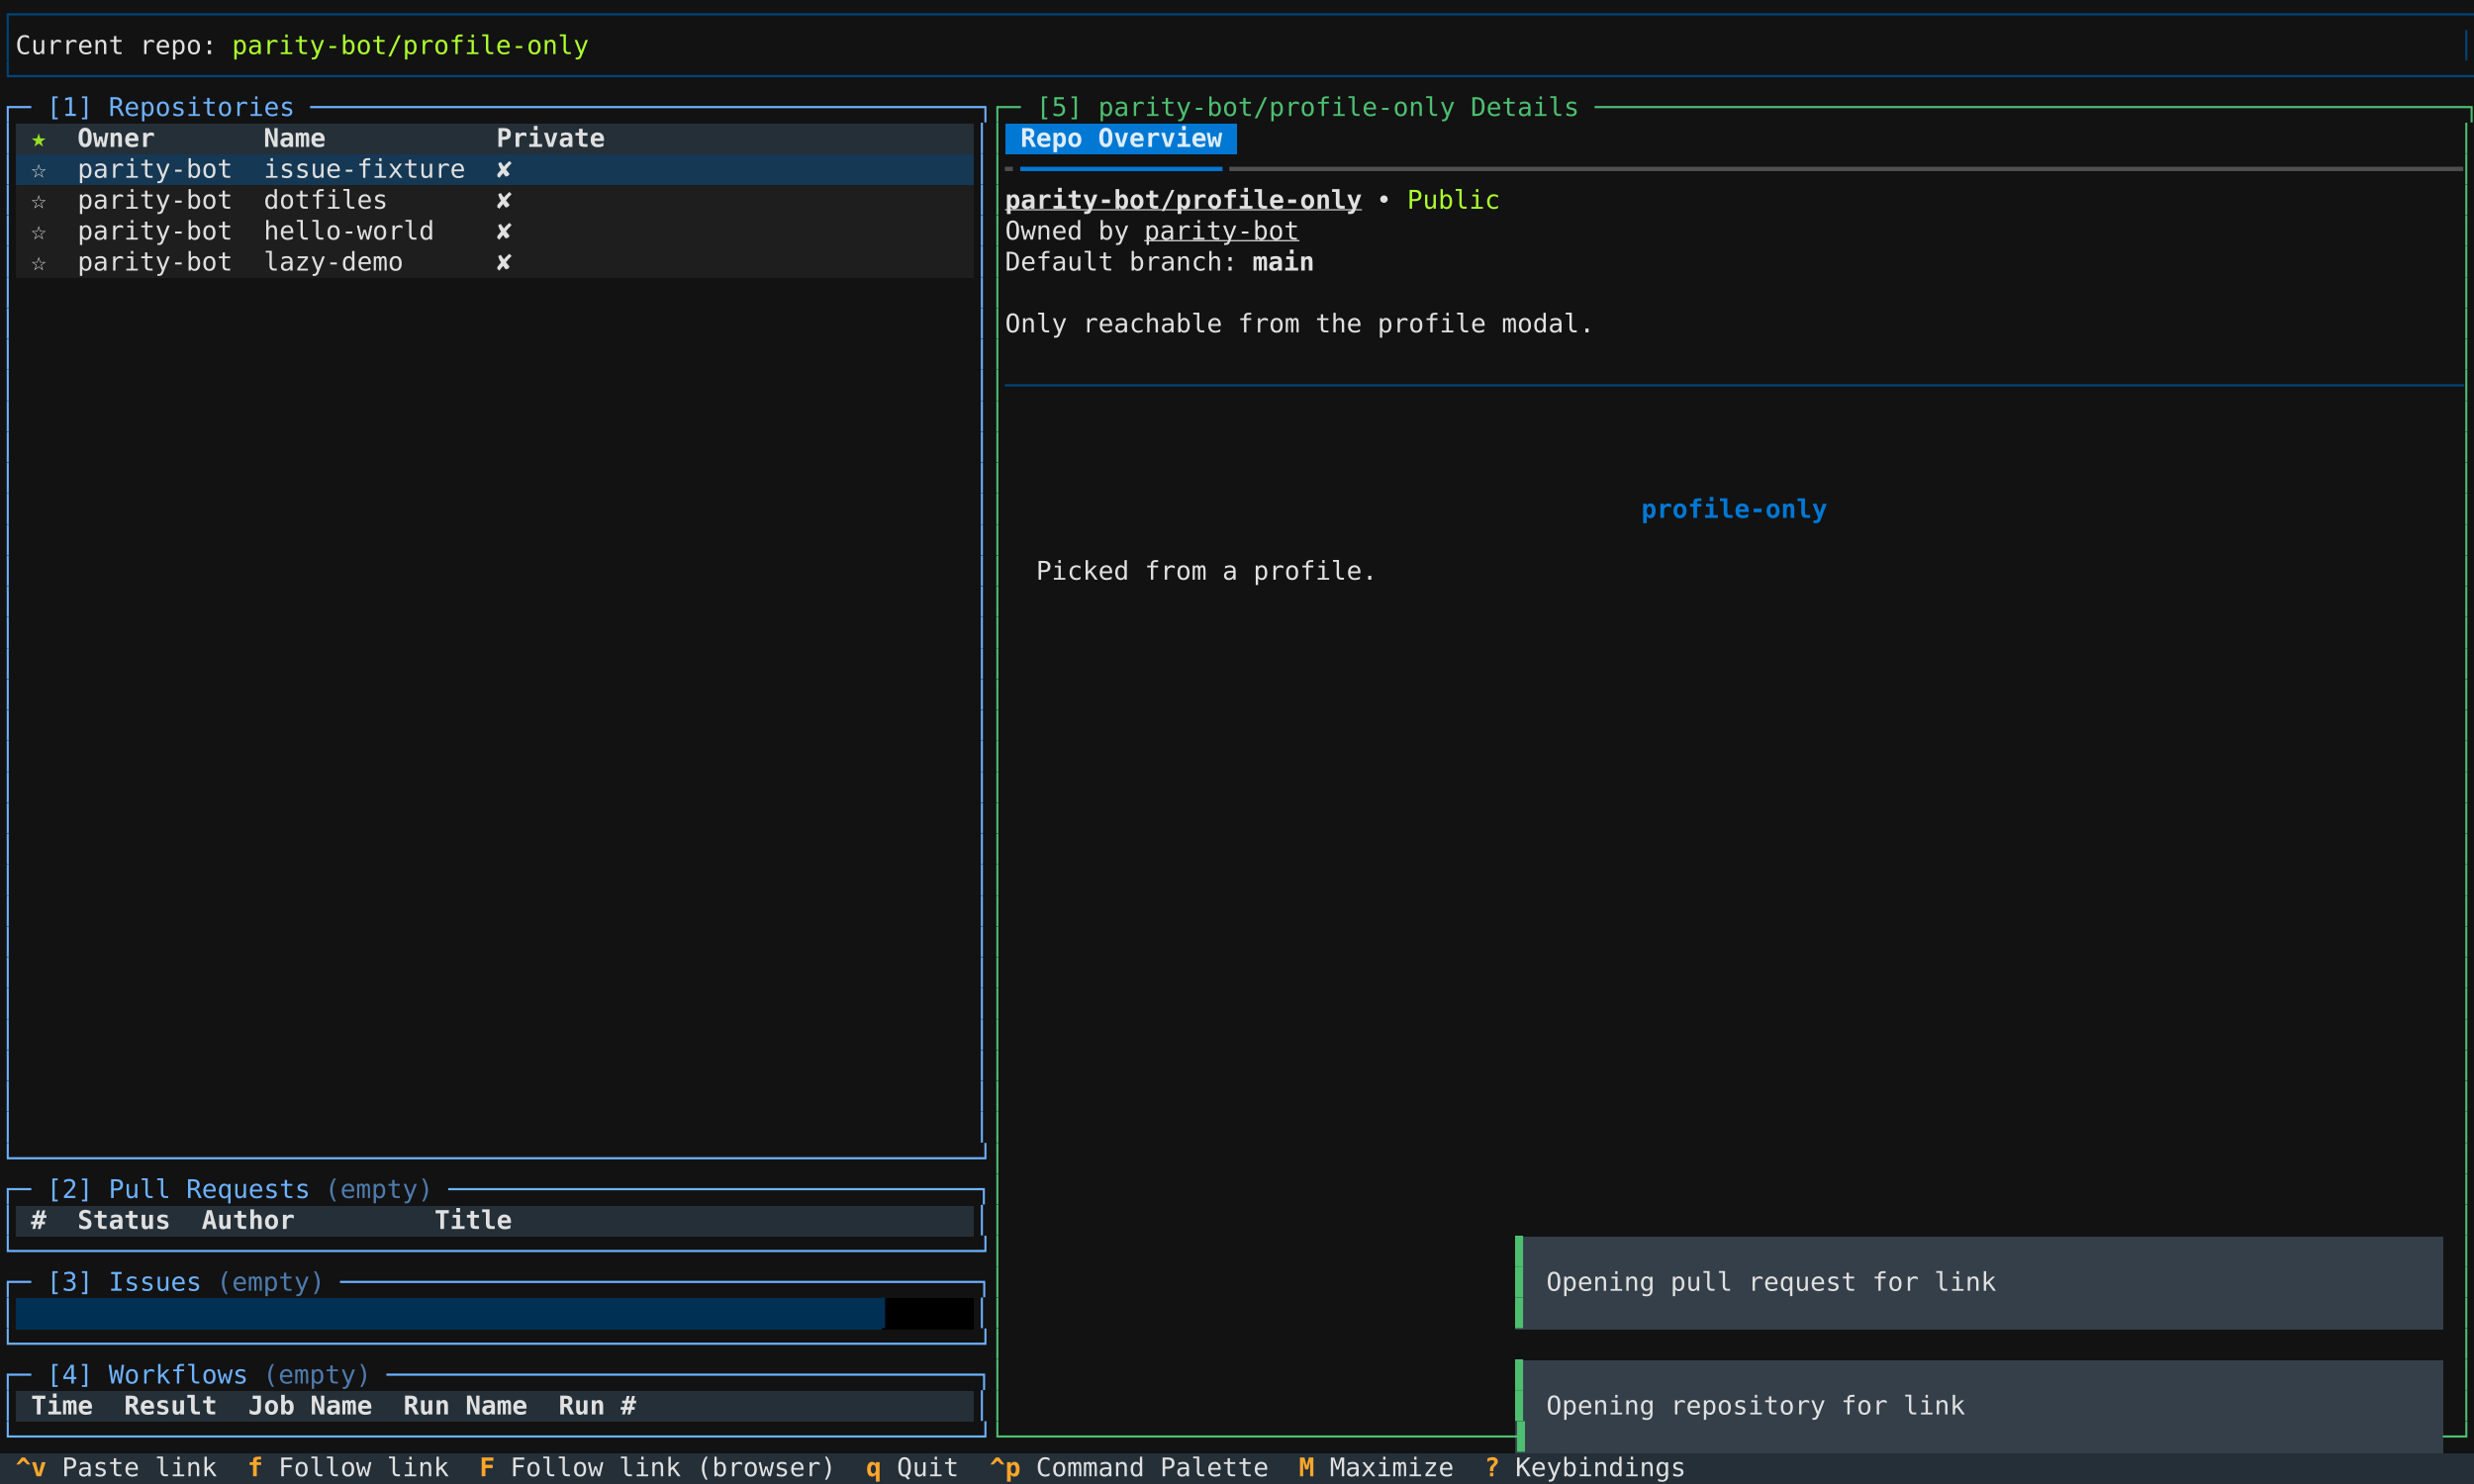
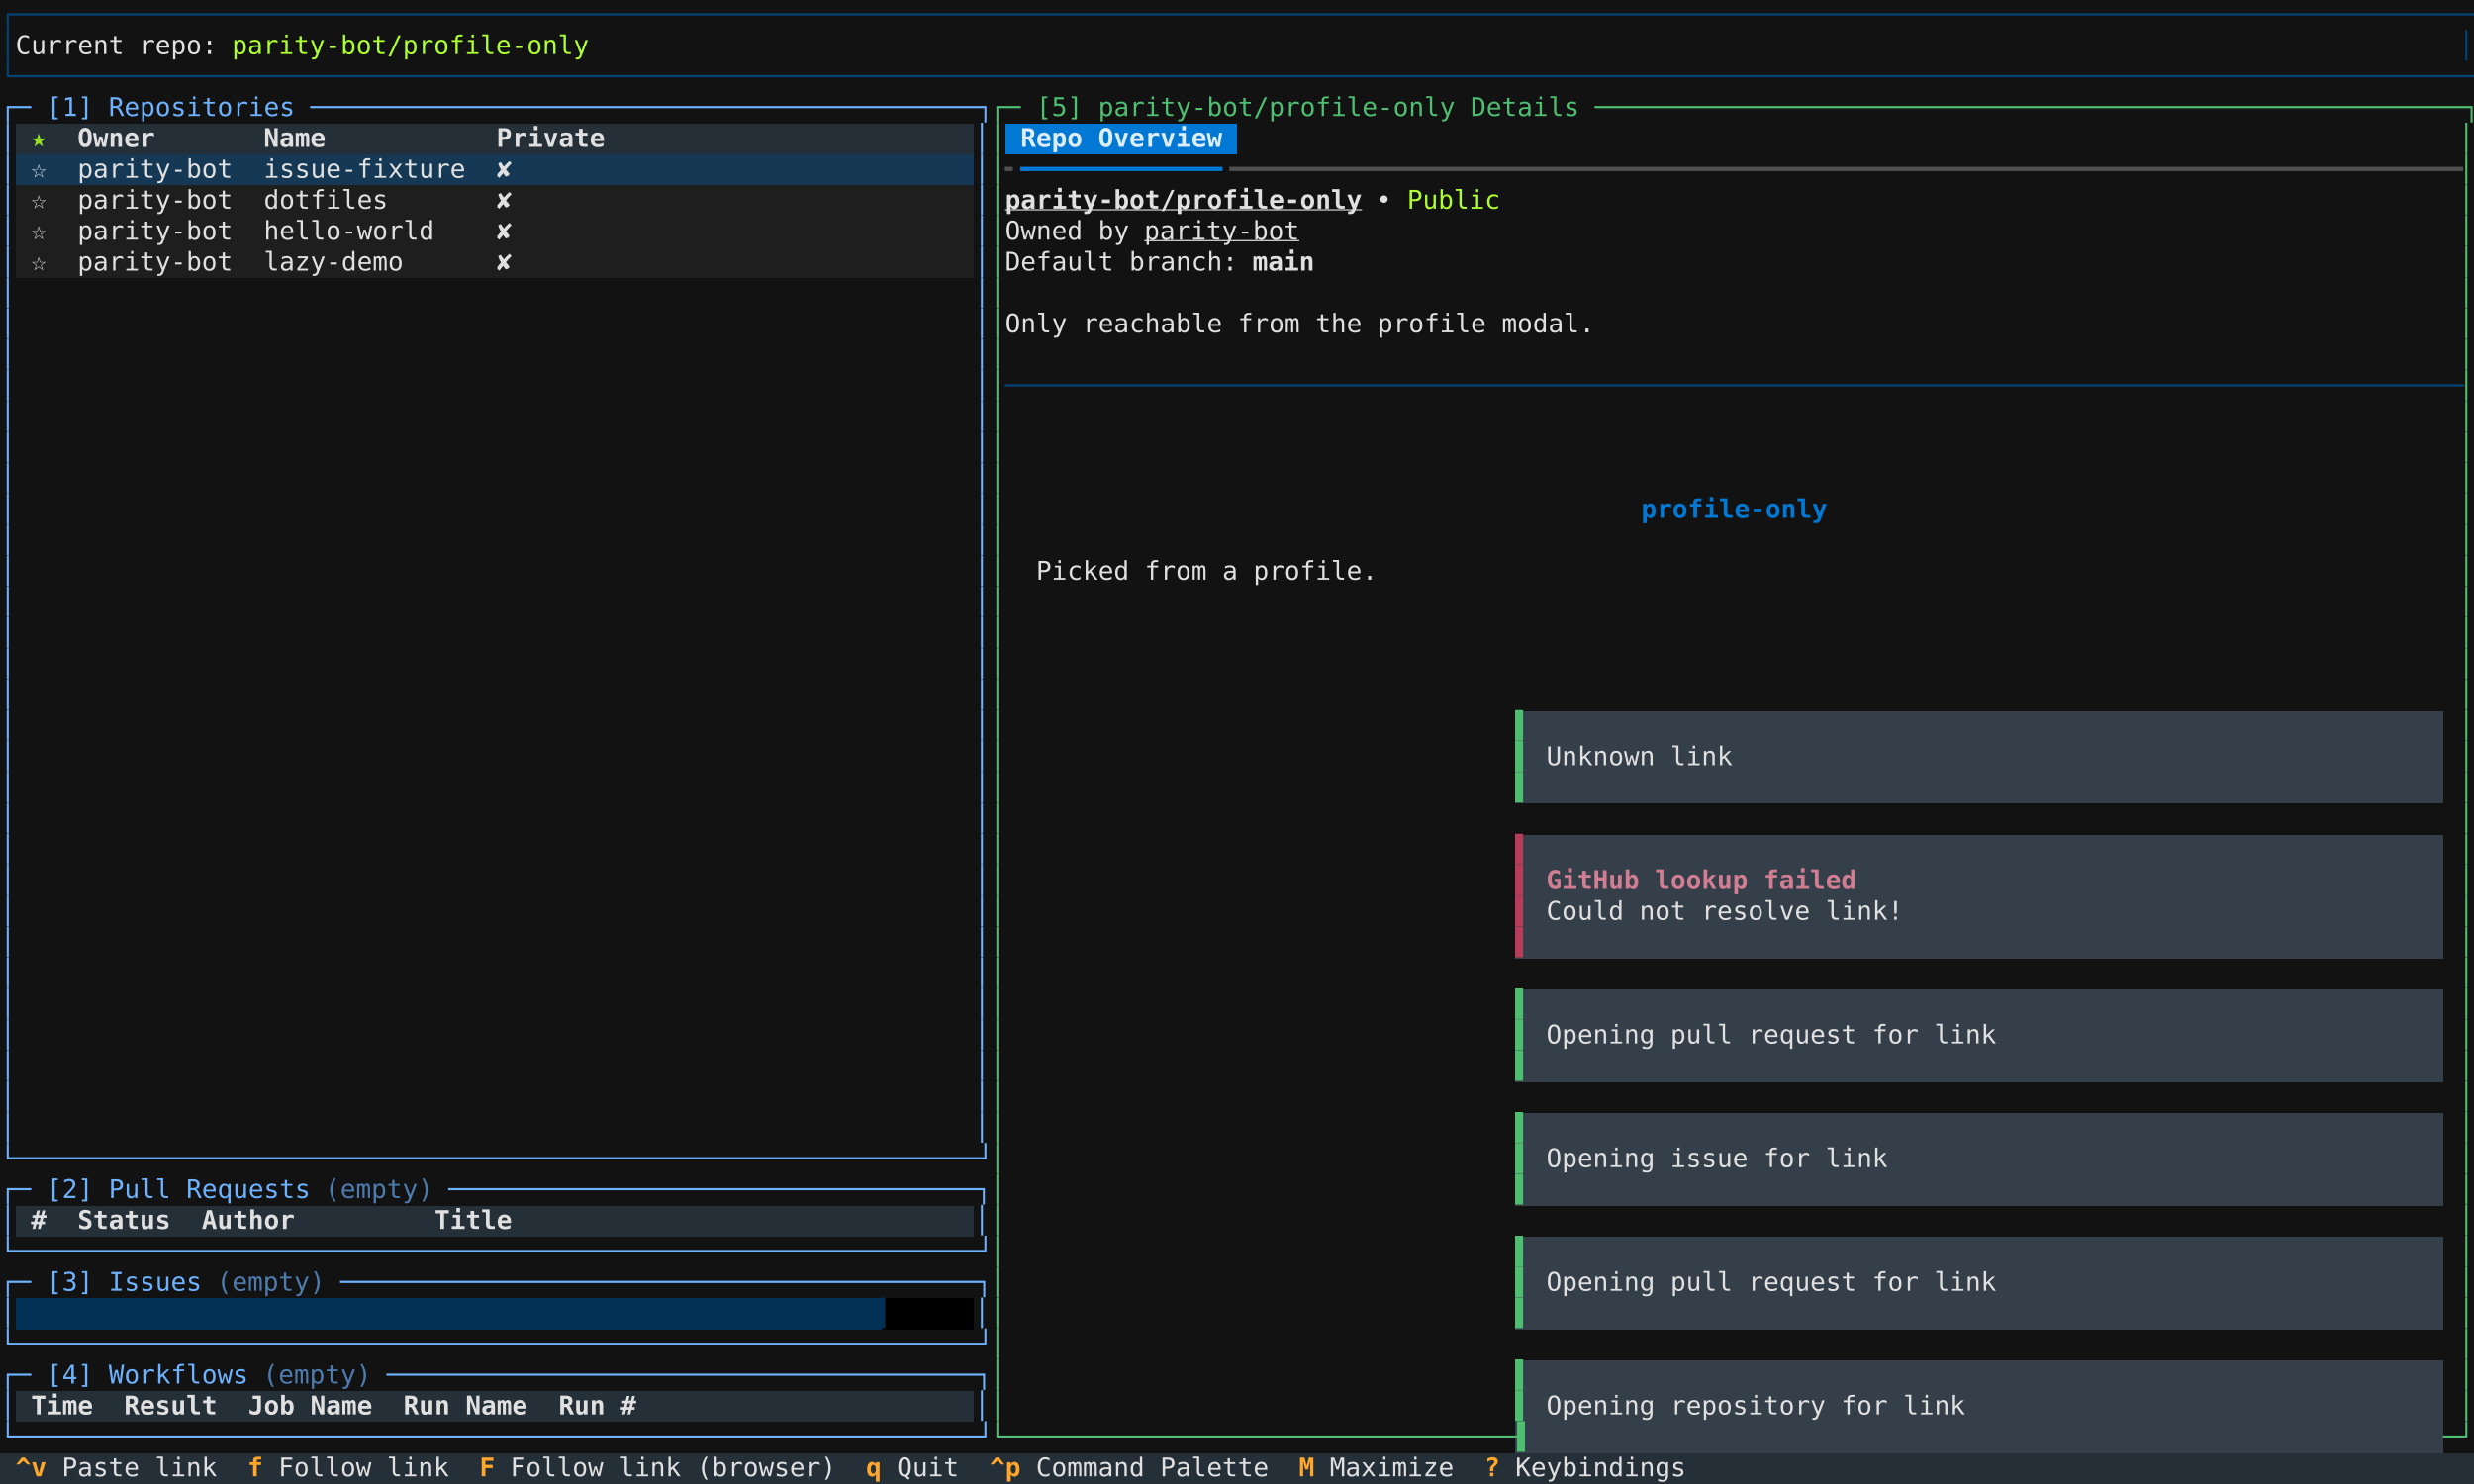
<svg xmlns="http://www.w3.org/2000/svg" width="1600" height="960" viewBox="0 0 1600 960" xml:space="preserve">
  <style>
text { font-family: ui-monospace, SFMono-Regular, Menlo, Consolas, 'DejaVu Sans Mono', 'Liberation Mono', 'Noto Sans Mono', monospace; font-size: 16.67px; white-space: pre; }
.s0 { fill: #004578; }
.s1 { fill: #e0e0e0; }
.s2 { fill: #adff2f; }
.s3 { fill: #6db2ff; }
.s4 { fill: #4ebf71; }
.s5 { fill: #98e024; font-weight: bold; }
.s6 { fill: #e0e0e0; font-weight: bold; }
.s7 { fill: #ddedf9; font-weight: bold; }
.s8 { fill: #4f4f4f; }
.s9 { fill: #0178d4; }
.s10 { fill: #e0e0e0; font-weight: bold; text-decoration: underline; }
.s11 { fill: #e0e0e0; text-decoration: underline; }
.s12 { fill: #0178d4; font-weight: bold; }
- .s13 { fill: #4e7bae; }
- .s14 { fill: #003054; }
- .s15 { fill: #ffa62b; font-weight: bold; }
+ .s13 { fill: #b93c5b; }
+ .s14 { fill: #d17e92; font-weight: bold; }
+ .s15 { fill: #4e7bae; }
+ .s16 { fill: #003054; }
+ .s17 { fill: #ffa62b; font-weight: bold; }
</style>
  <rect width="1600" height="960" fill="#1e1e1e" />
  <g shape-rendering="crispEdges">
    <rect x="0" y="0" width="1600" height="20" fill="#121212" />
    <rect x="0" y="20" width="1600" height="20" fill="#121212" />
    <rect x="0" y="40" width="1600" height="20" fill="#121212" />
    <rect x="0" y="60" width="1600" height="20" fill="#121212" />
    <rect x="0" y="80" width="10" height="20" fill="#121212" />
    <rect x="10" y="80" width="620" height="20" fill="#242f38" />
    <rect x="630" y="80" width="20" height="20" fill="#121212" />
    <rect x="650" y="80" width="150" height="20" fill="#0178d4" />
    <rect x="800" y="80" width="800" height="20" fill="#121212" />
    <rect x="0" y="100" width="10" height="20" fill="#121212" />
    <rect x="10" y="100" width="620" height="20" fill="#153854" />
    <rect x="630" y="100" width="970" height="20" fill="#121212" />
    <rect x="0" y="120" width="10" height="20" fill="#121212" />
    <rect x="630" y="120" width="970" height="20" fill="#121212" />
    <rect x="0" y="140" width="10" height="20" fill="#121212" />
    <rect x="630" y="140" width="970" height="20" fill="#121212" />
    <rect x="0" y="160" width="10" height="20" fill="#121212" />
    <rect x="630" y="160" width="970" height="20" fill="#121212" />
    <rect x="0" y="180" width="1600" height="20" fill="#121212" />
    <rect x="0" y="200" width="1600" height="20" fill="#121212" />
    <rect x="0" y="220" width="1600" height="20" fill="#121212" />
    <rect x="0" y="240" width="1600" height="20" fill="#121212" />
    <rect x="0" y="260" width="1600" height="20" fill="#121212" />
    <rect x="0" y="280" width="1600" height="20" fill="#121212" />
    <rect x="0" y="300" width="1600" height="20" fill="#121212" />
    <rect x="0" y="320" width="1600" height="20" fill="#121212" />
    <rect x="0" y="340" width="1600" height="20" fill="#121212" />
    <rect x="0" y="360" width="1600" height="20" fill="#121212" />
    <rect x="0" y="380" width="1600" height="20" fill="#121212" />
    <rect x="0" y="400" width="1600" height="20" fill="#121212" />
    <rect x="0" y="420" width="1600" height="20" fill="#121212" />
    <rect x="0" y="440" width="1600" height="20" fill="#121212" />
-     <rect x="0" y="460" width="1600" height="20" fill="#121212" />
-     <rect x="0" y="480" width="1600" height="20" fill="#121212" />
-     <rect x="0" y="500" width="1600" height="20" fill="#121212" />
+     <rect x="0" y="460" width="980" height="20" fill="#121212" />
+     <rect x="980" y="460" width="600" height="20" fill="#343f49" />
+     <rect x="1580" y="460" width="20" height="20" fill="#121212" />
+     <rect x="0" y="480" width="980" height="20" fill="#121212" />
+     <rect x="980" y="480" width="600" height="20" fill="#343f49" />
+     <rect x="1580" y="480" width="20" height="20" fill="#121212" />
+     <rect x="0" y="500" width="980" height="20" fill="#121212" />
+     <rect x="980" y="500" width="600" height="20" fill="#343f49" />
+     <rect x="1580" y="500" width="20" height="20" fill="#121212" />
    <rect x="0" y="520" width="1600" height="20" fill="#121212" />
-     <rect x="0" y="540" width="1600" height="20" fill="#121212" />
-     <rect x="0" y="560" width="1600" height="20" fill="#121212" />
-     <rect x="0" y="580" width="1600" height="20" fill="#121212" />
-     <rect x="0" y="600" width="1600" height="20" fill="#121212" />
+     <rect x="0" y="540" width="980" height="20" fill="#121212" />
+     <rect x="980" y="540" width="600" height="20" fill="#343f49" />
+     <rect x="1580" y="540" width="20" height="20" fill="#121212" />
+     <rect x="0" y="560" width="980" height="20" fill="#121212" />
+     <rect x="980" y="560" width="600" height="20" fill="#343f49" />
+     <rect x="1580" y="560" width="20" height="20" fill="#121212" />
+     <rect x="0" y="580" width="980" height="20" fill="#121212" />
+     <rect x="980" y="580" width="600" height="20" fill="#343f49" />
+     <rect x="1580" y="580" width="20" height="20" fill="#121212" />
+     <rect x="0" y="600" width="980" height="20" fill="#121212" />
+     <rect x="980" y="600" width="600" height="20" fill="#343f49" />
+     <rect x="1580" y="600" width="20" height="20" fill="#121212" />
    <rect x="0" y="620" width="1600" height="20" fill="#121212" />
-     <rect x="0" y="640" width="1600" height="20" fill="#121212" />
-     <rect x="0" y="660" width="1600" height="20" fill="#121212" />
-     <rect x="0" y="680" width="1600" height="20" fill="#121212" />
+     <rect x="0" y="640" width="980" height="20" fill="#121212" />
+     <rect x="980" y="640" width="600" height="20" fill="#343f49" />
+     <rect x="1580" y="640" width="20" height="20" fill="#121212" />
+     <rect x="0" y="660" width="980" height="20" fill="#121212" />
+     <rect x="980" y="660" width="600" height="20" fill="#343f49" />
+     <rect x="1580" y="660" width="20" height="20" fill="#121212" />
+     <rect x="0" y="680" width="980" height="20" fill="#121212" />
+     <rect x="980" y="680" width="600" height="20" fill="#343f49" />
+     <rect x="1580" y="680" width="20" height="20" fill="#121212" />
    <rect x="0" y="700" width="1600" height="20" fill="#121212" />
-     <rect x="0" y="720" width="1600" height="20" fill="#121212" />
-     <rect x="0" y="740" width="1600" height="20" fill="#121212" />
-     <rect x="0" y="760" width="1600" height="20" fill="#121212" />
+     <rect x="0" y="720" width="980" height="20" fill="#121212" />
+     <rect x="980" y="720" width="600" height="20" fill="#343f49" />
+     <rect x="1580" y="720" width="20" height="20" fill="#121212" />
+     <rect x="0" y="740" width="980" height="20" fill="#121212" />
+     <rect x="980" y="740" width="600" height="20" fill="#343f49" />
+     <rect x="1580" y="740" width="20" height="20" fill="#121212" />
+     <rect x="0" y="760" width="980" height="20" fill="#121212" />
+     <rect x="980" y="760" width="600" height="20" fill="#343f49" />
+     <rect x="1580" y="760" width="20" height="20" fill="#121212" />
    <rect x="0" y="780" width="10" height="20" fill="#121212" />
    <rect x="10" y="780" width="620" height="20" fill="#242f38" />
    <rect x="630" y="780" width="970" height="20" fill="#121212" />
    <rect x="0" y="800" width="980" height="20" fill="#121212" />
    <rect x="980" y="800" width="600" height="20" fill="#343f49" />
    <rect x="1580" y="800" width="20" height="20" fill="#121212" />
    <rect x="0" y="820" width="980" height="20" fill="#121212" />
    <rect x="980" y="820" width="600" height="20" fill="#343f49" />
    <rect x="1580" y="820" width="20" height="20" fill="#121212" />
    <rect x="0" y="840" width="10" height="20" fill="#121212" />
    <rect x="10" y="840" width="560" height="20" fill="#003054" />
    <rect x="570" y="840" width="60" height="20" fill="#000000" />
    <rect x="630" y="840" width="350" height="20" fill="#121212" />
    <rect x="980" y="840" width="600" height="20" fill="#343f49" />
    <rect x="1580" y="840" width="20" height="20" fill="#121212" />
    <rect x="0" y="860" width="1600" height="20" fill="#121212" />
    <rect x="0" y="880" width="980" height="20" fill="#121212" />
    <rect x="980" y="880" width="600" height="20" fill="#343f49" />
    <rect x="1580" y="880" width="20" height="20" fill="#121212" />
    <rect x="0" y="900" width="10" height="20" fill="#121212" />
    <rect x="10" y="900" width="620" height="20" fill="#242f38" />
    <rect x="630" y="900" width="350" height="20" fill="#121212" />
    <rect x="980" y="900" width="600" height="20" fill="#343f49" />
    <rect x="1580" y="900" width="20" height="20" fill="#121212" />
    <rect x="0" y="920" width="980" height="20" fill="#121212" />
    <rect x="980" y="920" width="600" height="20" fill="#343f49" />
    <rect x="1580" y="920" width="20" height="20" fill="#121212" />
    <rect x="0" y="940" width="1600" height="20" fill="#242f38" />
  </g>
  <text class="s0" x="0" y="15" textLength="1600" lengthAdjust="spacingAndGlyphs">┌──────────────────────────────────────────────────────────────────────────────────────────────────────────────────────────────────────────────────────────────┐</text>
  <text class="s0" x="0" y="35" textLength="10" lengthAdjust="spacingAndGlyphs">│</text>
  <text class="s1" x="10" y="35" textLength="140" lengthAdjust="spacingAndGlyphs">Current repo: </text>
  <text class="s2" x="150" y="35" textLength="230" lengthAdjust="spacingAndGlyphs">parity-bot/profile-only</text>
  <text class="s0" x="1590" y="35" textLength="10" lengthAdjust="spacingAndGlyphs">│</text>
  <text class="s0" x="0" y="55" textLength="1600" lengthAdjust="spacingAndGlyphs">└──────────────────────────────────────────────────────────────────────────────────────────────────────────────────────────────────────────────────────────────┘</text>
  <text class="s3" x="0" y="75" textLength="640" lengthAdjust="spacingAndGlyphs">┌─ [1] Repositories ───────────────────────────────────────────┐</text>
  <text class="s4" x="640" y="75" textLength="960" lengthAdjust="spacingAndGlyphs">┌─ [5] parity-bot/profile-only Details ────────────────────────────────────────────────────────┐</text>
  <text class="s3" x="0" y="95" textLength="10" lengthAdjust="spacingAndGlyphs">│</text>
  <text class="s5" x="20" y="95" textLength="10" lengthAdjust="spacingAndGlyphs">★</text>
  <text class="s6" x="30" y="95" textLength="600" lengthAdjust="spacingAndGlyphs">  Owner       Name           Private                        </text>
  <text class="s3" x="630" y="95" textLength="10" lengthAdjust="spacingAndGlyphs">│</text>
  <text class="s4" x="640" y="95" textLength="10" lengthAdjust="spacingAndGlyphs">│</text>
  <text class="s7" x="660" y="95" textLength="130" lengthAdjust="spacingAndGlyphs">Repo Overview</text>
  <text class="s4" x="1590" y="95" textLength="10" lengthAdjust="spacingAndGlyphs">│</text>
  <text class="s3" x="0" y="115" textLength="10" lengthAdjust="spacingAndGlyphs">│</text>
  <text class="s1" x="10" y="115" textLength="620" lengthAdjust="spacingAndGlyphs"> ☆  parity-bot  issue-fixture  ✘                              </text>
  <text class="s3" x="630" y="115" textLength="10" lengthAdjust="spacingAndGlyphs">│</text>
  <text class="s4" x="640" y="115" textLength="10" lengthAdjust="spacingAndGlyphs">│</text>
  <text class="s8" x="650" y="115" textLength="10" lengthAdjust="spacingAndGlyphs">╸</text>
  <text class="s9" x="660" y="115" textLength="130" lengthAdjust="spacingAndGlyphs">━━━━━━━━━━━━━</text>
  <text class="s8" x="790" y="115" textLength="800" lengthAdjust="spacingAndGlyphs">╺━━━━━━━━━━━━━━━━━━━━━━━━━━━━━━━━━━━━━━━━━━━━━━━━━━━━━━━━━━━━━━━━━━━━━━━━━━━━━━━</text>
  <text class="s4" x="1590" y="115" textLength="10" lengthAdjust="spacingAndGlyphs">│</text>
  <text class="s3" x="0" y="135" textLength="10" lengthAdjust="spacingAndGlyphs">│</text>
  <text class="s1" x="10" y="135" textLength="620" lengthAdjust="spacingAndGlyphs"> ☆  parity-bot  dotfiles       ✘                              </text>
  <text class="s3" x="630" y="135" textLength="10" lengthAdjust="spacingAndGlyphs">│</text>
  <text class="s4" x="640" y="135" textLength="10" lengthAdjust="spacingAndGlyphs">│</text>
  <text class="s10" x="650" y="135" textLength="230" lengthAdjust="spacingAndGlyphs">parity-bot/profile-only</text>
  <text class="s1" x="880" y="135" textLength="30" lengthAdjust="spacingAndGlyphs"> • </text>
  <text class="s2" x="910" y="135" textLength="60" lengthAdjust="spacingAndGlyphs">Public</text>
  <text class="s4" x="1590" y="135" textLength="10" lengthAdjust="spacingAndGlyphs">│</text>
  <text class="s3" x="0" y="155" textLength="10" lengthAdjust="spacingAndGlyphs">│</text>
  <text class="s1" x="10" y="155" textLength="620" lengthAdjust="spacingAndGlyphs"> ☆  parity-bot  hello-world    ✘                              </text>
  <text class="s3" x="630" y="155" textLength="10" lengthAdjust="spacingAndGlyphs">│</text>
  <text class="s4" x="640" y="155" textLength="10" lengthAdjust="spacingAndGlyphs">│</text>
  <text class="s1" x="650" y="155" textLength="90" lengthAdjust="spacingAndGlyphs">Owned by </text>
  <text class="s11" x="740" y="155" textLength="100" lengthAdjust="spacingAndGlyphs">parity-bot</text>
  <text class="s4" x="1590" y="155" textLength="10" lengthAdjust="spacingAndGlyphs">│</text>
  <text class="s3" x="0" y="175" textLength="10" lengthAdjust="spacingAndGlyphs">│</text>
  <text class="s1" x="10" y="175" textLength="620" lengthAdjust="spacingAndGlyphs"> ☆  parity-bot  lazy-demo      ✘                              </text>
  <text class="s3" x="630" y="175" textLength="10" lengthAdjust="spacingAndGlyphs">│</text>
  <text class="s4" x="640" y="175" textLength="10" lengthAdjust="spacingAndGlyphs">│</text>
  <text class="s1" x="650" y="175" textLength="160" lengthAdjust="spacingAndGlyphs">Default branch: </text>
  <text class="s6" x="810" y="175" textLength="40" lengthAdjust="spacingAndGlyphs">main</text>
  <text class="s4" x="1590" y="175" textLength="10" lengthAdjust="spacingAndGlyphs">│</text>
  <text class="s3" x="0" y="195" textLength="10" lengthAdjust="spacingAndGlyphs">│</text>
  <text class="s3" x="630" y="195" textLength="10" lengthAdjust="spacingAndGlyphs">│</text>
  <text class="s4" x="640" y="195" textLength="10" lengthAdjust="spacingAndGlyphs">│</text>
  <text class="s4" x="1590" y="195" textLength="10" lengthAdjust="spacingAndGlyphs">│</text>
  <text class="s3" x="0" y="215" textLength="10" lengthAdjust="spacingAndGlyphs">│</text>
  <text class="s3" x="630" y="215" textLength="10" lengthAdjust="spacingAndGlyphs">│</text>
  <text class="s4" x="640" y="215" textLength="10" lengthAdjust="spacingAndGlyphs">│</text>
  <text class="s1" x="650" y="215" textLength="940" lengthAdjust="spacingAndGlyphs">Only reachable from the profile modal.                                                        </text>
  <text class="s4" x="1590" y="215" textLength="10" lengthAdjust="spacingAndGlyphs">│</text>
  <text class="s3" x="0" y="235" textLength="10" lengthAdjust="spacingAndGlyphs">│</text>
  <text class="s3" x="630" y="235" textLength="10" lengthAdjust="spacingAndGlyphs">│</text>
  <text class="s4" x="640" y="235" textLength="10" lengthAdjust="spacingAndGlyphs">│</text>
  <text class="s4" x="1590" y="235" textLength="10" lengthAdjust="spacingAndGlyphs">│</text>
  <text class="s3" x="0" y="255" textLength="10" lengthAdjust="spacingAndGlyphs">│</text>
  <text class="s3" x="630" y="255" textLength="10" lengthAdjust="spacingAndGlyphs">│</text>
  <text class="s4" x="640" y="255" textLength="10" lengthAdjust="spacingAndGlyphs">│</text>
  <text class="s0" x="650" y="255" textLength="940" lengthAdjust="spacingAndGlyphs">──────────────────────────────────────────────────────────────────────────────────────────────</text>
  <text class="s4" x="1590" y="255" textLength="10" lengthAdjust="spacingAndGlyphs">│</text>
  <text class="s3" x="0" y="275" textLength="10" lengthAdjust="spacingAndGlyphs">│</text>
  <text class="s3" x="630" y="275" textLength="10" lengthAdjust="spacingAndGlyphs">│</text>
  <text class="s4" x="640" y="275" textLength="10" lengthAdjust="spacingAndGlyphs">│</text>
  <text class="s4" x="1590" y="275" textLength="10" lengthAdjust="spacingAndGlyphs">│</text>
  <text class="s3" x="0" y="295" textLength="10" lengthAdjust="spacingAndGlyphs">│</text>
  <text class="s3" x="630" y="295" textLength="10" lengthAdjust="spacingAndGlyphs">│</text>
  <text class="s4" x="640" y="295" textLength="10" lengthAdjust="spacingAndGlyphs">│</text>
  <text class="s4" x="1590" y="295" textLength="10" lengthAdjust="spacingAndGlyphs">│</text>
  <text class="s3" x="0" y="315" textLength="10" lengthAdjust="spacingAndGlyphs">│</text>
  <text class="s3" x="630" y="315" textLength="10" lengthAdjust="spacingAndGlyphs">│</text>
  <text class="s4" x="640" y="315" textLength="10" lengthAdjust="spacingAndGlyphs">│</text>
  <text class="s4" x="1590" y="315" textLength="10" lengthAdjust="spacingAndGlyphs">│</text>
  <text class="s3" x="0" y="335" textLength="10" lengthAdjust="spacingAndGlyphs">│</text>
  <text class="s3" x="630" y="335" textLength="10" lengthAdjust="spacingAndGlyphs">│</text>
  <text class="s4" x="640" y="335" textLength="10" lengthAdjust="spacingAndGlyphs">│</text>
  <text class="s12" x="670" y="335" textLength="900" lengthAdjust="spacingAndGlyphs">                                       profile-only                                       </text>
  <text class="s4" x="1590" y="335" textLength="10" lengthAdjust="spacingAndGlyphs">│</text>
  <text class="s3" x="0" y="355" textLength="10" lengthAdjust="spacingAndGlyphs">│</text>
  <text class="s3" x="630" y="355" textLength="10" lengthAdjust="spacingAndGlyphs">│</text>
  <text class="s4" x="640" y="355" textLength="10" lengthAdjust="spacingAndGlyphs">│</text>
  <text class="s4" x="1590" y="355" textLength="10" lengthAdjust="spacingAndGlyphs">│</text>
  <text class="s3" x="0" y="375" textLength="10" lengthAdjust="spacingAndGlyphs">│</text>
  <text class="s3" x="630" y="375" textLength="10" lengthAdjust="spacingAndGlyphs">│</text>
  <text class="s4" x="640" y="375" textLength="10" lengthAdjust="spacingAndGlyphs">│</text>
  <text class="s1" x="650" y="375" textLength="940" lengthAdjust="spacingAndGlyphs">  Picked from a profile.                                                                      </text>
  <text class="s4" x="1590" y="375" textLength="10" lengthAdjust="spacingAndGlyphs">│</text>
  <text class="s3" x="0" y="395" textLength="10" lengthAdjust="spacingAndGlyphs">│</text>
  <text class="s3" x="630" y="395" textLength="10" lengthAdjust="spacingAndGlyphs">│</text>
  <text class="s4" x="640" y="395" textLength="10" lengthAdjust="spacingAndGlyphs">│</text>
  <text class="s4" x="1590" y="395" textLength="10" lengthAdjust="spacingAndGlyphs">│</text>
  <text class="s3" x="0" y="415" textLength="10" lengthAdjust="spacingAndGlyphs">│</text>
  <text class="s3" x="630" y="415" textLength="10" lengthAdjust="spacingAndGlyphs">│</text>
  <text class="s4" x="640" y="415" textLength="10" lengthAdjust="spacingAndGlyphs">│</text>
  <text class="s4" x="1590" y="415" textLength="10" lengthAdjust="spacingAndGlyphs">│</text>
  <text class="s3" x="0" y="435" textLength="10" lengthAdjust="spacingAndGlyphs">│</text>
  <text class="s3" x="630" y="435" textLength="10" lengthAdjust="spacingAndGlyphs">│</text>
  <text class="s4" x="640" y="435" textLength="10" lengthAdjust="spacingAndGlyphs">│</text>
  <text class="s4" x="1590" y="435" textLength="10" lengthAdjust="spacingAndGlyphs">│</text>
  <text class="s3" x="0" y="455" textLength="10" lengthAdjust="spacingAndGlyphs">│</text>
  <text class="s3" x="630" y="455" textLength="10" lengthAdjust="spacingAndGlyphs">│</text>
  <text class="s4" x="640" y="455" textLength="10" lengthAdjust="spacingAndGlyphs">│</text>
  <text class="s4" x="1590" y="455" textLength="10" lengthAdjust="spacingAndGlyphs">│</text>
  <text class="s3" x="0" y="475" textLength="10" lengthAdjust="spacingAndGlyphs">│</text>
  <text class="s3" x="630" y="475" textLength="10" lengthAdjust="spacingAndGlyphs">│</text>
  <text class="s4" x="640" y="475" textLength="10" lengthAdjust="spacingAndGlyphs">│</text>
+   <text class="s4" x="980" y="475" textLength="10" lengthAdjust="spacingAndGlyphs">▌</text>
  <text class="s4" x="1590" y="475" textLength="10" lengthAdjust="spacingAndGlyphs">│</text>
  <text class="s3" x="0" y="495" textLength="10" lengthAdjust="spacingAndGlyphs">│</text>
  <text class="s3" x="630" y="495" textLength="10" lengthAdjust="spacingAndGlyphs">│</text>
  <text class="s4" x="640" y="495" textLength="10" lengthAdjust="spacingAndGlyphs">│</text>
+   <text class="s4" x="980" y="495" textLength="10" lengthAdjust="spacingAndGlyphs">▌</text>
+   <text class="s1" x="990" y="495" textLength="600" lengthAdjust="spacingAndGlyphs"> Unknown link                                               </text>
  <text class="s4" x="1590" y="495" textLength="10" lengthAdjust="spacingAndGlyphs">│</text>
  <text class="s3" x="0" y="515" textLength="10" lengthAdjust="spacingAndGlyphs">│</text>
  <text class="s3" x="630" y="515" textLength="10" lengthAdjust="spacingAndGlyphs">│</text>
  <text class="s4" x="640" y="515" textLength="10" lengthAdjust="spacingAndGlyphs">│</text>
+   <text class="s4" x="980" y="515" textLength="10" lengthAdjust="spacingAndGlyphs">▌</text>
  <text class="s4" x="1590" y="515" textLength="10" lengthAdjust="spacingAndGlyphs">│</text>
  <text class="s3" x="0" y="535" textLength="10" lengthAdjust="spacingAndGlyphs">│</text>
  <text class="s3" x="630" y="535" textLength="10" lengthAdjust="spacingAndGlyphs">│</text>
  <text class="s4" x="640" y="535" textLength="10" lengthAdjust="spacingAndGlyphs">│</text>
  <text class="s4" x="1590" y="535" textLength="10" lengthAdjust="spacingAndGlyphs">│</text>
  <text class="s3" x="0" y="555" textLength="10" lengthAdjust="spacingAndGlyphs">│</text>
  <text class="s3" x="630" y="555" textLength="10" lengthAdjust="spacingAndGlyphs">│</text>
  <text class="s4" x="640" y="555" textLength="10" lengthAdjust="spacingAndGlyphs">│</text>
+   <text class="s13" x="980" y="555" textLength="10" lengthAdjust="spacingAndGlyphs">▌</text>
  <text class="s4" x="1590" y="555" textLength="10" lengthAdjust="spacingAndGlyphs">│</text>
  <text class="s3" x="0" y="575" textLength="10" lengthAdjust="spacingAndGlyphs">│</text>
  <text class="s3" x="630" y="575" textLength="10" lengthAdjust="spacingAndGlyphs">│</text>
  <text class="s4" x="640" y="575" textLength="10" lengthAdjust="spacingAndGlyphs">│</text>
+   <text class="s13" x="980" y="575" textLength="10" lengthAdjust="spacingAndGlyphs">▌</text>
+   <text class="s14" x="1000" y="575" textLength="200" lengthAdjust="spacingAndGlyphs">GitHub lookup failed</text>
  <text class="s4" x="1590" y="575" textLength="10" lengthAdjust="spacingAndGlyphs">│</text>
  <text class="s3" x="0" y="595" textLength="10" lengthAdjust="spacingAndGlyphs">│</text>
  <text class="s3" x="630" y="595" textLength="10" lengthAdjust="spacingAndGlyphs">│</text>
  <text class="s4" x="640" y="595" textLength="10" lengthAdjust="spacingAndGlyphs">│</text>
+   <text class="s13" x="980" y="595" textLength="10" lengthAdjust="spacingAndGlyphs">▌</text>
+   <text class="s1" x="990" y="595" textLength="600" lengthAdjust="spacingAndGlyphs"> Could not resolve link!                                    </text>
  <text class="s4" x="1590" y="595" textLength="10" lengthAdjust="spacingAndGlyphs">│</text>
  <text class="s3" x="0" y="615" textLength="10" lengthAdjust="spacingAndGlyphs">│</text>
  <text class="s3" x="630" y="615" textLength="10" lengthAdjust="spacingAndGlyphs">│</text>
  <text class="s4" x="640" y="615" textLength="10" lengthAdjust="spacingAndGlyphs">│</text>
+   <text class="s13" x="980" y="615" textLength="10" lengthAdjust="spacingAndGlyphs">▌</text>
  <text class="s4" x="1590" y="615" textLength="10" lengthAdjust="spacingAndGlyphs">│</text>
  <text class="s3" x="0" y="635" textLength="10" lengthAdjust="spacingAndGlyphs">│</text>
  <text class="s3" x="630" y="635" textLength="10" lengthAdjust="spacingAndGlyphs">│</text>
  <text class="s4" x="640" y="635" textLength="10" lengthAdjust="spacingAndGlyphs">│</text>
  <text class="s4" x="1590" y="635" textLength="10" lengthAdjust="spacingAndGlyphs">│</text>
  <text class="s3" x="0" y="655" textLength="10" lengthAdjust="spacingAndGlyphs">│</text>
  <text class="s3" x="630" y="655" textLength="10" lengthAdjust="spacingAndGlyphs">│</text>
  <text class="s4" x="640" y="655" textLength="10" lengthAdjust="spacingAndGlyphs">│</text>
+   <text class="s4" x="980" y="655" textLength="10" lengthAdjust="spacingAndGlyphs">▌</text>
  <text class="s4" x="1590" y="655" textLength="10" lengthAdjust="spacingAndGlyphs">│</text>
  <text class="s3" x="0" y="675" textLength="10" lengthAdjust="spacingAndGlyphs">│</text>
  <text class="s3" x="630" y="675" textLength="10" lengthAdjust="spacingAndGlyphs">│</text>
  <text class="s4" x="640" y="675" textLength="10" lengthAdjust="spacingAndGlyphs">│</text>
+   <text class="s4" x="980" y="675" textLength="10" lengthAdjust="spacingAndGlyphs">▌</text>
+   <text class="s1" x="990" y="675" textLength="600" lengthAdjust="spacingAndGlyphs"> Opening pull request for link                              </text>
  <text class="s4" x="1590" y="675" textLength="10" lengthAdjust="spacingAndGlyphs">│</text>
  <text class="s3" x="0" y="695" textLength="10" lengthAdjust="spacingAndGlyphs">│</text>
  <text class="s3" x="630" y="695" textLength="10" lengthAdjust="spacingAndGlyphs">│</text>
  <text class="s4" x="640" y="695" textLength="10" lengthAdjust="spacingAndGlyphs">│</text>
+   <text class="s4" x="980" y="695" textLength="10" lengthAdjust="spacingAndGlyphs">▌</text>
  <text class="s4" x="1590" y="695" textLength="10" lengthAdjust="spacingAndGlyphs">│</text>
  <text class="s3" x="0" y="715" textLength="10" lengthAdjust="spacingAndGlyphs">│</text>
  <text class="s3" x="630" y="715" textLength="10" lengthAdjust="spacingAndGlyphs">│</text>
  <text class="s4" x="640" y="715" textLength="10" lengthAdjust="spacingAndGlyphs">│</text>
  <text class="s4" x="1590" y="715" textLength="10" lengthAdjust="spacingAndGlyphs">│</text>
  <text class="s3" x="0" y="735" textLength="10" lengthAdjust="spacingAndGlyphs">│</text>
  <text class="s3" x="630" y="735" textLength="10" lengthAdjust="spacingAndGlyphs">│</text>
  <text class="s4" x="640" y="735" textLength="10" lengthAdjust="spacingAndGlyphs">│</text>
+   <text class="s4" x="980" y="735" textLength="10" lengthAdjust="spacingAndGlyphs">▌</text>
  <text class="s4" x="1590" y="735" textLength="10" lengthAdjust="spacingAndGlyphs">│</text>
  <text class="s3" x="0" y="755" textLength="640" lengthAdjust="spacingAndGlyphs">└──────────────────────────────────────────────────────────────┘</text>
  <text class="s4" x="640" y="755" textLength="10" lengthAdjust="spacingAndGlyphs">│</text>
+   <text class="s4" x="980" y="755" textLength="10" lengthAdjust="spacingAndGlyphs">▌</text>
+   <text class="s1" x="990" y="755" textLength="600" lengthAdjust="spacingAndGlyphs"> Opening issue for link                                     </text>
  <text class="s4" x="1590" y="755" textLength="10" lengthAdjust="spacingAndGlyphs">│</text>
  <text class="s3" x="0" y="775" textLength="210" lengthAdjust="spacingAndGlyphs">┌─ [2] Pull Requests </text>
-   <text class="s13" x="210" y="775" textLength="70" lengthAdjust="spacingAndGlyphs">(empty)</text>
+   <text class="s15" x="210" y="775" textLength="70" lengthAdjust="spacingAndGlyphs">(empty)</text>
  <text class="s3" x="280" y="775" textLength="360" lengthAdjust="spacingAndGlyphs"> ──────────────────────────────────┐</text>
  <text class="s4" x="640" y="775" textLength="10" lengthAdjust="spacingAndGlyphs">│</text>
+   <text class="s4" x="980" y="775" textLength="10" lengthAdjust="spacingAndGlyphs">▌</text>
  <text class="s4" x="1590" y="775" textLength="10" lengthAdjust="spacingAndGlyphs">│</text>
  <text class="s3" x="0" y="795" textLength="10" lengthAdjust="spacingAndGlyphs">│</text>
  <text class="s6" x="10" y="795" textLength="620" lengthAdjust="spacingAndGlyphs"> #  Status  Author         Title                              </text>
  <text class="s3" x="630" y="795" textLength="10" lengthAdjust="spacingAndGlyphs">│</text>
  <text class="s4" x="640" y="795" textLength="10" lengthAdjust="spacingAndGlyphs">│</text>
  <text class="s4" x="1590" y="795" textLength="10" lengthAdjust="spacingAndGlyphs">│</text>
  <text class="s3" x="0" y="815" textLength="640" lengthAdjust="spacingAndGlyphs">└──────────────────────────────────────────────────────────────┘</text>
  <text class="s4" x="640" y="815" textLength="10" lengthAdjust="spacingAndGlyphs">│</text>
  <text class="s4" x="980" y="815" textLength="10" lengthAdjust="spacingAndGlyphs">▌</text>
  <text class="s4" x="1590" y="815" textLength="10" lengthAdjust="spacingAndGlyphs">│</text>
  <text class="s3" x="0" y="835" textLength="140" lengthAdjust="spacingAndGlyphs">┌─ [3] Issues </text>
-   <text class="s13" x="140" y="835" textLength="70" lengthAdjust="spacingAndGlyphs">(empty)</text>
+   <text class="s15" x="140" y="835" textLength="70" lengthAdjust="spacingAndGlyphs">(empty)</text>
  <text class="s3" x="210" y="835" textLength="430" lengthAdjust="spacingAndGlyphs"> ─────────────────────────────────────────┐</text>
  <text class="s4" x="640" y="835" textLength="10" lengthAdjust="spacingAndGlyphs">│</text>
  <text class="s4" x="980" y="835" textLength="10" lengthAdjust="spacingAndGlyphs">▌</text>
  <text class="s1" x="990" y="835" textLength="600" lengthAdjust="spacingAndGlyphs"> Opening pull request for link                              </text>
  <text class="s4" x="1590" y="835" textLength="10" lengthAdjust="spacingAndGlyphs">│</text>
  <text class="s3" x="0" y="855" textLength="10" lengthAdjust="spacingAndGlyphs">│</text>
-   <text class="s14" x="570" y="855" textLength="10" lengthAdjust="spacingAndGlyphs">▎</text>
+   <text class="s16" x="570" y="855" textLength="10" lengthAdjust="spacingAndGlyphs">▎</text>
  <text class="s3" x="630" y="855" textLength="10" lengthAdjust="spacingAndGlyphs">│</text>
  <text class="s4" x="640" y="855" textLength="10" lengthAdjust="spacingAndGlyphs">│</text>
  <text class="s4" x="980" y="855" textLength="10" lengthAdjust="spacingAndGlyphs">▌</text>
  <text class="s4" x="1590" y="855" textLength="10" lengthAdjust="spacingAndGlyphs">│</text>
  <text class="s3" x="0" y="875" textLength="640" lengthAdjust="spacingAndGlyphs">└──────────────────────────────────────────────────────────────┘</text>
  <text class="s4" x="640" y="875" textLength="10" lengthAdjust="spacingAndGlyphs">│</text>
  <text class="s4" x="1590" y="875" textLength="10" lengthAdjust="spacingAndGlyphs">│</text>
  <text class="s3" x="0" y="895" textLength="170" lengthAdjust="spacingAndGlyphs">┌─ [4] Workflows </text>
-   <text class="s13" x="170" y="895" textLength="70" lengthAdjust="spacingAndGlyphs">(empty)</text>
+   <text class="s15" x="170" y="895" textLength="70" lengthAdjust="spacingAndGlyphs">(empty)</text>
  <text class="s3" x="240" y="895" textLength="400" lengthAdjust="spacingAndGlyphs"> ──────────────────────────────────────┐</text>
  <text class="s4" x="640" y="895" textLength="10" lengthAdjust="spacingAndGlyphs">│</text>
  <text class="s4" x="980" y="895" textLength="10" lengthAdjust="spacingAndGlyphs">▌</text>
  <text class="s4" x="1590" y="895" textLength="10" lengthAdjust="spacingAndGlyphs">│</text>
  <text class="s3" x="0" y="915" textLength="10" lengthAdjust="spacingAndGlyphs">│</text>
  <text class="s6" x="10" y="915" textLength="620" lengthAdjust="spacingAndGlyphs"> Time  Result  Job Name  Run Name  Run #                      </text>
  <text class="s3" x="630" y="915" textLength="10" lengthAdjust="spacingAndGlyphs">│</text>
  <text class="s4" x="640" y="915" textLength="10" lengthAdjust="spacingAndGlyphs">│</text>
  <text class="s4" x="980" y="915" textLength="10" lengthAdjust="spacingAndGlyphs">▌</text>
  <text class="s1" x="990" y="915" textLength="600" lengthAdjust="spacingAndGlyphs"> Opening repository for link                                </text>
  <text class="s4" x="1590" y="915" textLength="10" lengthAdjust="spacingAndGlyphs">│</text>
  <text class="s3" x="0" y="935" textLength="640" lengthAdjust="spacingAndGlyphs">└──────────────────────────────────────────────────────────────┘</text>
  <text class="s4" x="640" y="935" textLength="350" lengthAdjust="spacingAndGlyphs">└─────────────────────────────────▌</text>
  <text class="s4" x="1580" y="935" textLength="20" lengthAdjust="spacingAndGlyphs">─┘</text>
-   <text class="s15" x="0" y="955" textLength="40" lengthAdjust="spacingAndGlyphs"> ^v </text>
+   <text class="s17" x="0" y="955" textLength="40" lengthAdjust="spacingAndGlyphs"> ^v </text>
  <text class="s1" x="40" y="955" textLength="110" lengthAdjust="spacingAndGlyphs">Paste link </text>
-   <text class="s15" x="150" y="955" textLength="30" lengthAdjust="spacingAndGlyphs"> f </text>
+   <text class="s17" x="150" y="955" textLength="30" lengthAdjust="spacingAndGlyphs"> f </text>
  <text class="s1" x="180" y="955" textLength="120" lengthAdjust="spacingAndGlyphs">Follow link </text>
-   <text class="s15" x="300" y="955" textLength="30" lengthAdjust="spacingAndGlyphs"> F </text>
+   <text class="s17" x="300" y="955" textLength="30" lengthAdjust="spacingAndGlyphs"> F </text>
  <text class="s1" x="330" y="955" textLength="220" lengthAdjust="spacingAndGlyphs">Follow link (browser) </text>
-   <text class="s15" x="550" y="955" textLength="30" lengthAdjust="spacingAndGlyphs"> q </text>
+   <text class="s17" x="550" y="955" textLength="30" lengthAdjust="spacingAndGlyphs"> q </text>
  <text class="s1" x="580" y="955" textLength="50" lengthAdjust="spacingAndGlyphs">Quit </text>
-   <text class="s15" x="630" y="955" textLength="40" lengthAdjust="spacingAndGlyphs"> ^p </text>
+   <text class="s17" x="630" y="955" textLength="40" lengthAdjust="spacingAndGlyphs"> ^p </text>
  <text class="s1" x="670" y="955" textLength="160" lengthAdjust="spacingAndGlyphs">Command Palette </text>
-   <text class="s15" x="830" y="955" textLength="30" lengthAdjust="spacingAndGlyphs"> M </text>
+   <text class="s17" x="830" y="955" textLength="30" lengthAdjust="spacingAndGlyphs"> M </text>
  <text class="s1" x="860" y="955" textLength="90" lengthAdjust="spacingAndGlyphs">Maximize </text>
-   <text class="s15" x="950" y="955" textLength="30" lengthAdjust="spacingAndGlyphs"> ? </text>
+   <text class="s17" x="950" y="955" textLength="30" lengthAdjust="spacingAndGlyphs"> ? </text>
  <text class="s1" x="980" y="955" textLength="620" lengthAdjust="spacingAndGlyphs">Keybindings                                                   </text>
</svg>
